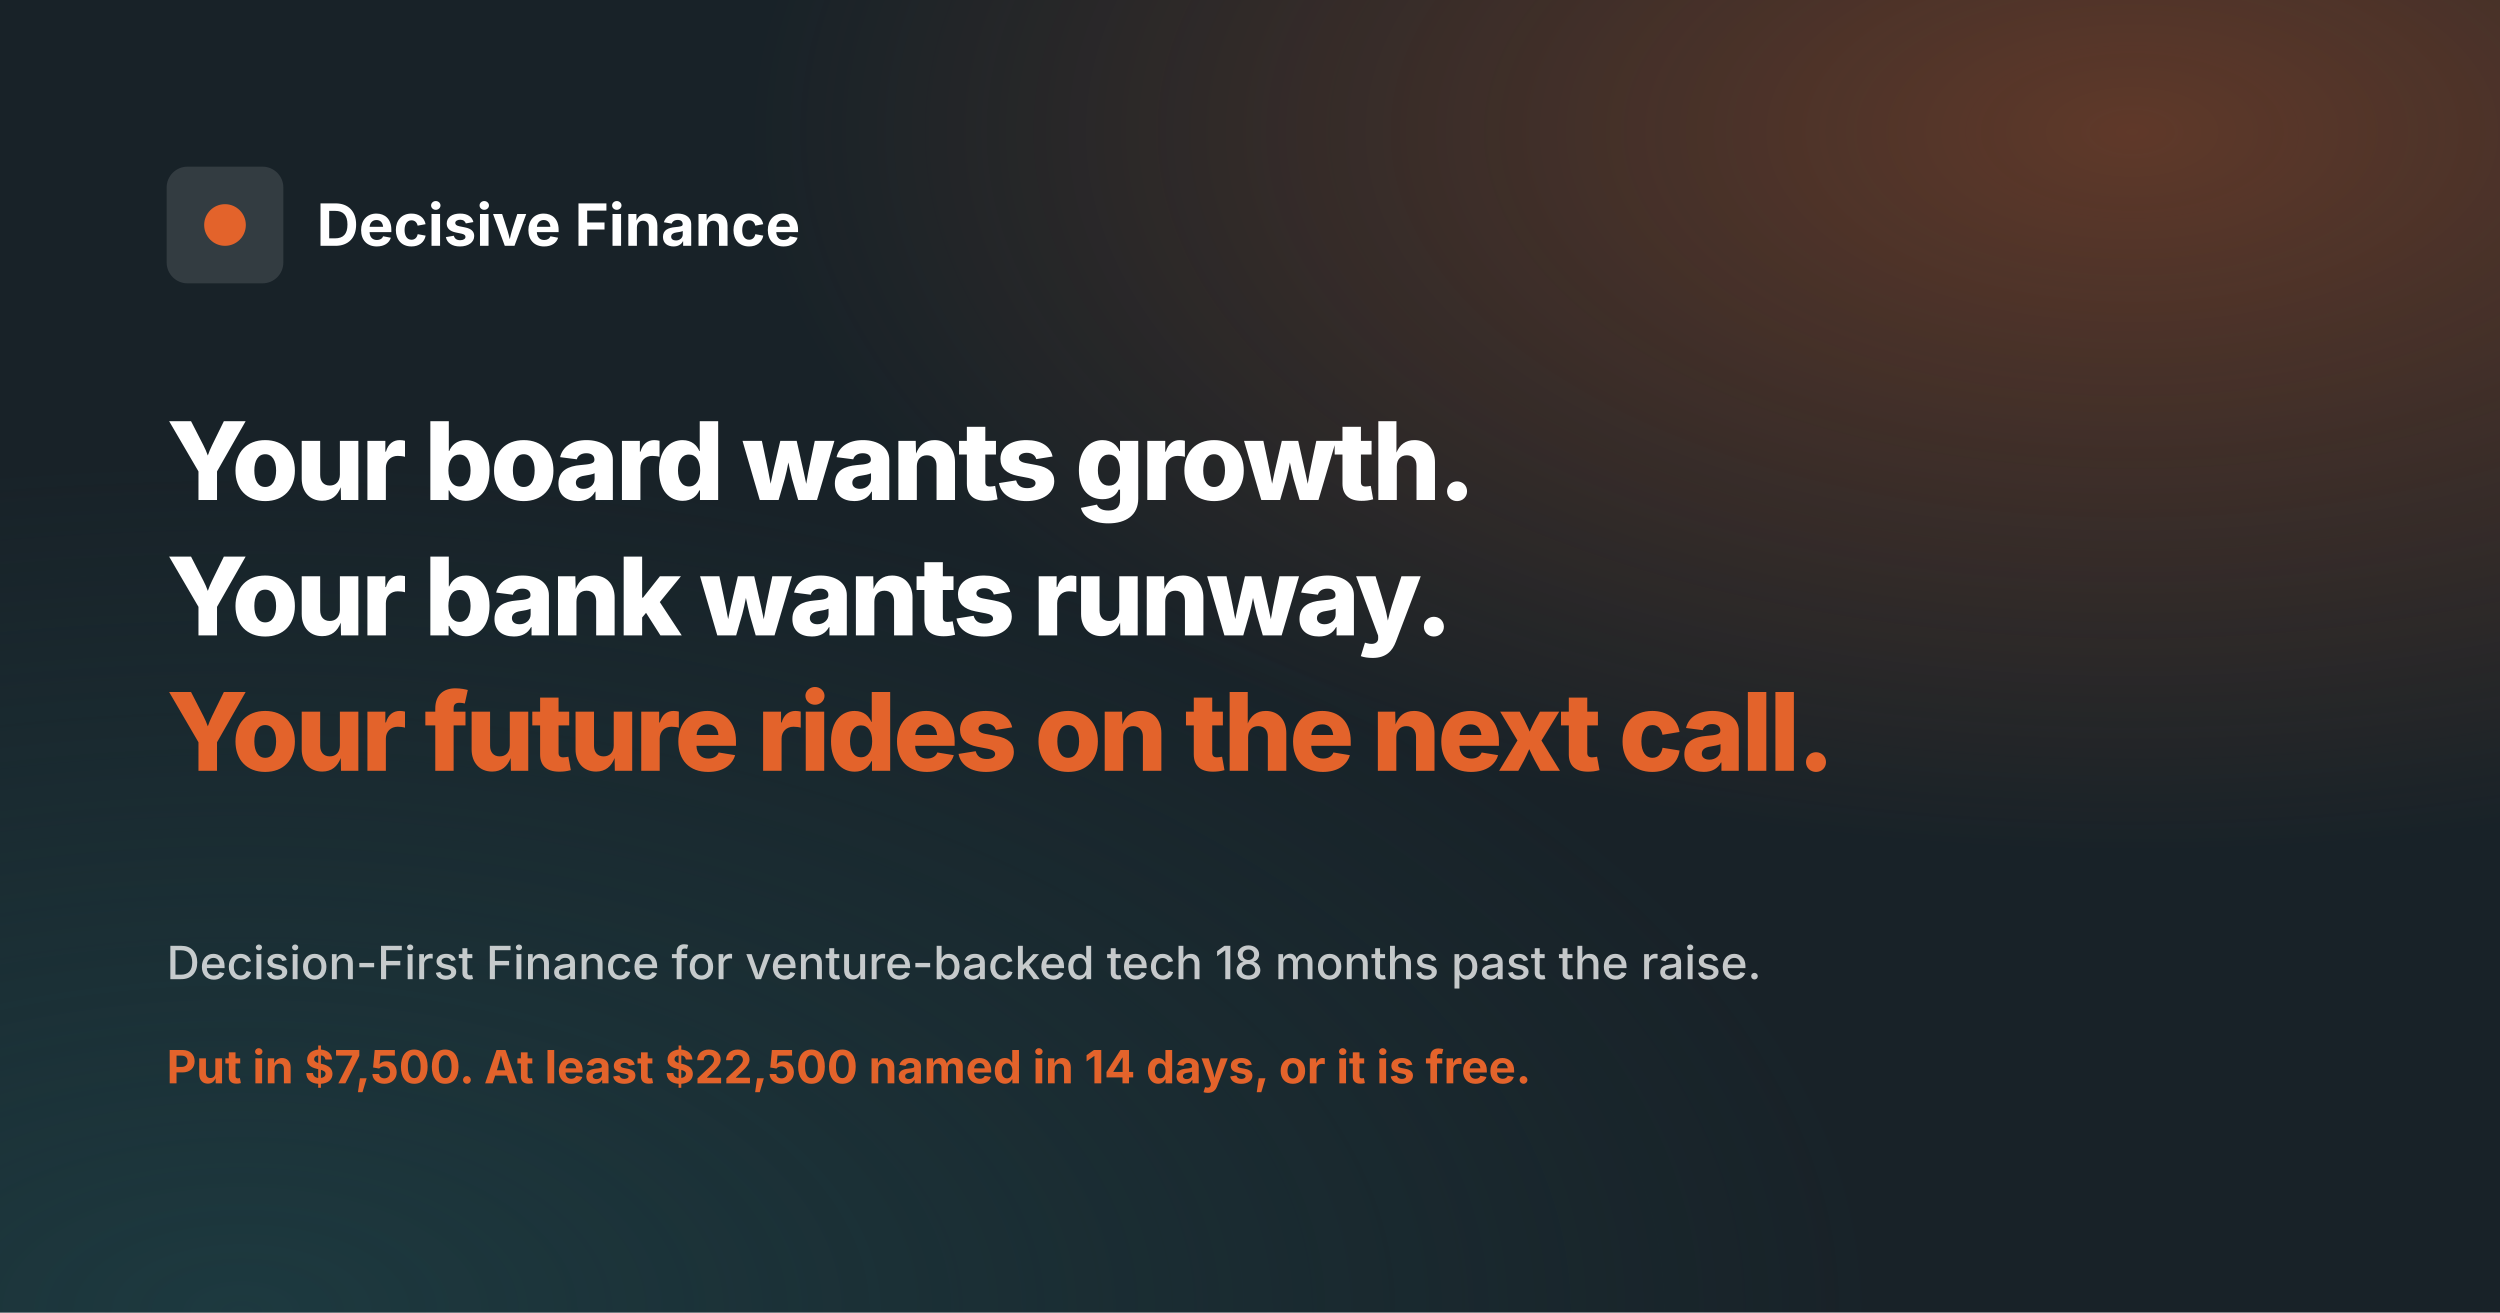
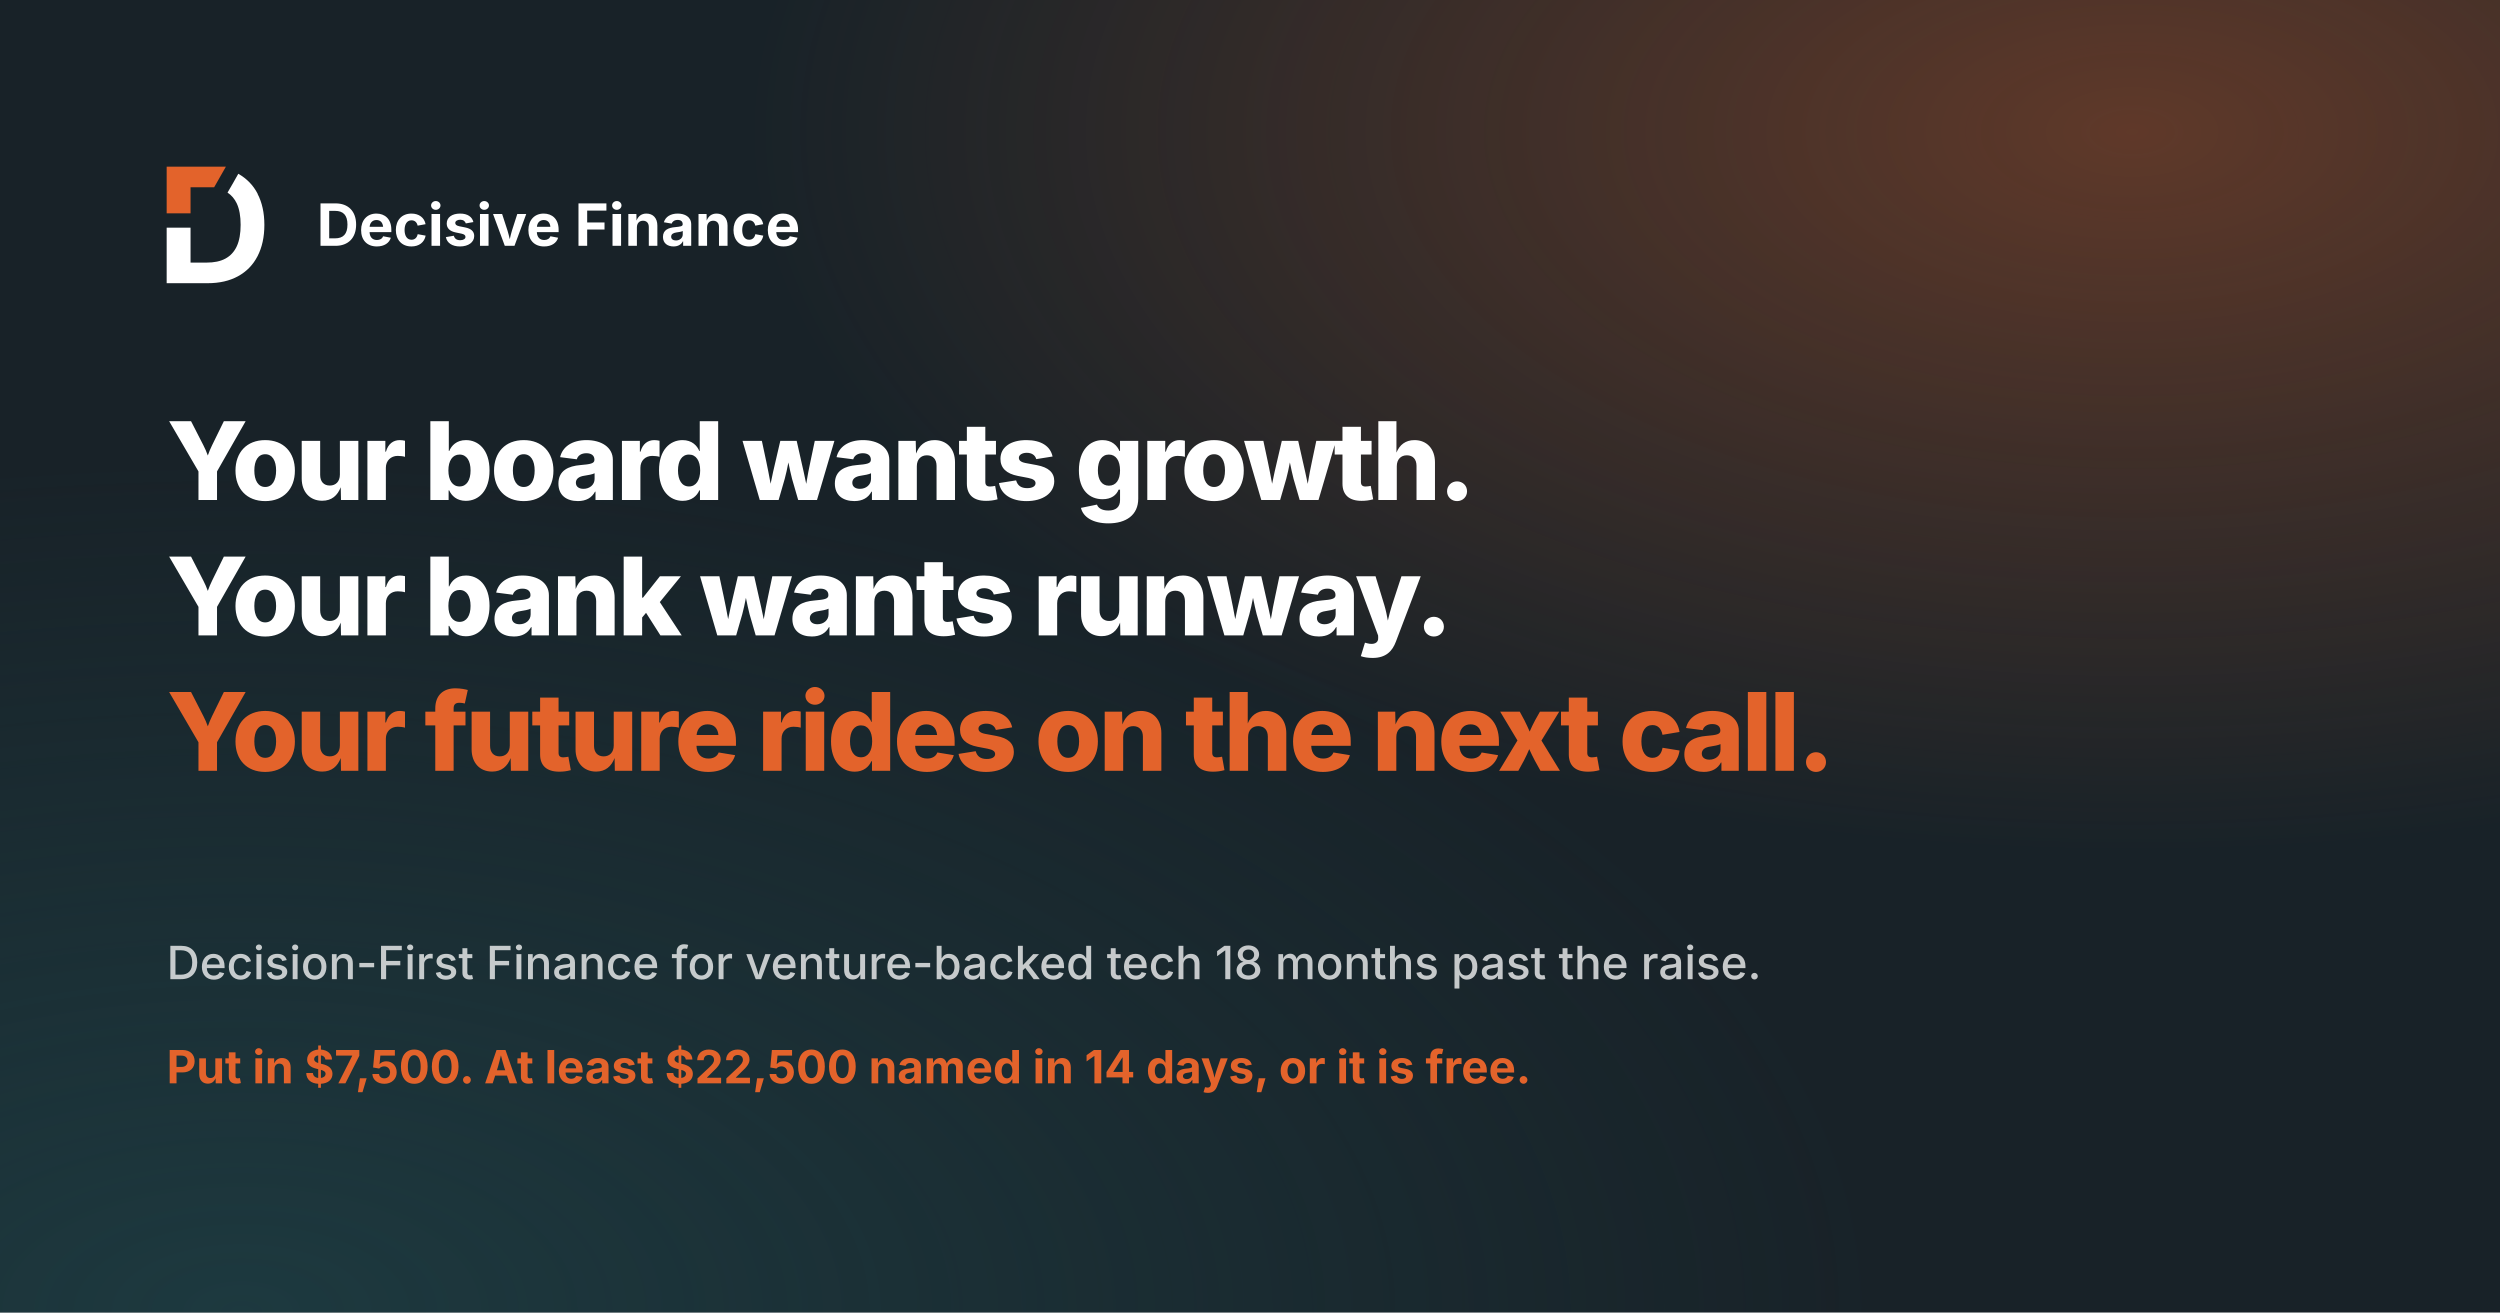
<svg xmlns="http://www.w3.org/2000/svg" viewBox="0 0 1200 630" width="1200" height="630">
  <defs>
    <radialGradient id="g1" cx="85%" cy="10%" r="55%">
      <stop offset="0%" stop-color="#e3632b" stop-opacity="0.35" />
      <stop offset="100%" stop-color="#e3632b" stop-opacity="0" />
    </radialGradient>
    <radialGradient id="g2" cx="10%" cy="100%" r="65%">
      <stop offset="0%" stop-color="#214c52" stop-opacity="0.55" />
      <stop offset="100%" stop-color="#214c52" stop-opacity="0" />
    </radialGradient>
  </defs>
  <rect width="1200" height="630" fill="#182228" />
  <rect width="1200" height="630" fill="url(#g1)" />
  <rect width="1200" height="630" fill="url(#g2)" />
-   <g transform="translate(80, 80)">
-     <rect width="56" height="56" rx="10" fill="#ffffff" fill-opacity="0.12" />
-     <circle cx="28" cy="28" r="10" fill="#e3632b" />
+   <g transform="translate(80, 80) scale(0.655) translate(-10.4, -6.6)">
+     <path d="M27.9,21.7h17.3c2.6-4.8,6-10.3,8.6-15.1H10.4v34.2h17.5v-19.2Z" fill="#e3632b" />
+     <path d="M77.1,26.5c-3.3-6.4-8.1-11.2-14.2-14.7-2.5,4.7-5.3,9.2-7.9,13.8,2.9,1.9,5.2,4.6,6.8,8,1.9,4.1,2.8,9.3,2.8,15.6s-.9,11.6-2.8,15.7c-1.9,4.1-4.7,7.1-8.4,9.1s-8.3,2.9-13.8,2.9h-11.7v-25.6H10.4v40.7h30c8.7,0,16.1-1.7,22.3-5.1,6.2-3.4,11-8.3,14.3-14.7,3.3-6.4,5-14,5-22.9s-1.7-16.5-5-22.8Z" fill="#ffffff" />
  </g>
  <text x="152" y="118" font-family="Inter, -apple-system, BlinkMacSystemFont, sans-serif" font-weight="700" font-size="28" fill="#ffffff">Decisive Finance</text>
  <text x="80" y="240" font-family="Inter, -apple-system, BlinkMacSystemFont, sans-serif" font-weight="800" font-size="52" fill="#ffffff" letter-spacing="-1.5">Your board wants growth.</text>
  <text x="80" y="305" font-family="Inter, -apple-system, BlinkMacSystemFont, sans-serif" font-weight="800" font-size="52" fill="#ffffff" letter-spacing="-1.5">Your bank wants runway.</text>
  <text x="80" y="370" font-family="Inter, -apple-system, BlinkMacSystemFont, sans-serif" font-weight="800" font-size="52" fill="#e3632b" letter-spacing="-1.5">Your future rides on the next call.</text>
  <text x="80" y="470" font-family="Inter, -apple-system, BlinkMacSystemFont, sans-serif" font-weight="500" font-size="22" fill="#ffffff" fill-opacity="0.75">Decision-First Finance for venture-backed tech 18 months past the raise.</text>
  <text x="80" y="520" font-family="Inter, -apple-system, BlinkMacSystemFont, sans-serif" font-weight="700" font-size="22" fill="#e3632b">Put in $7,500. At least $22,500 named in 14 days, or it is free.</text>
</svg>
